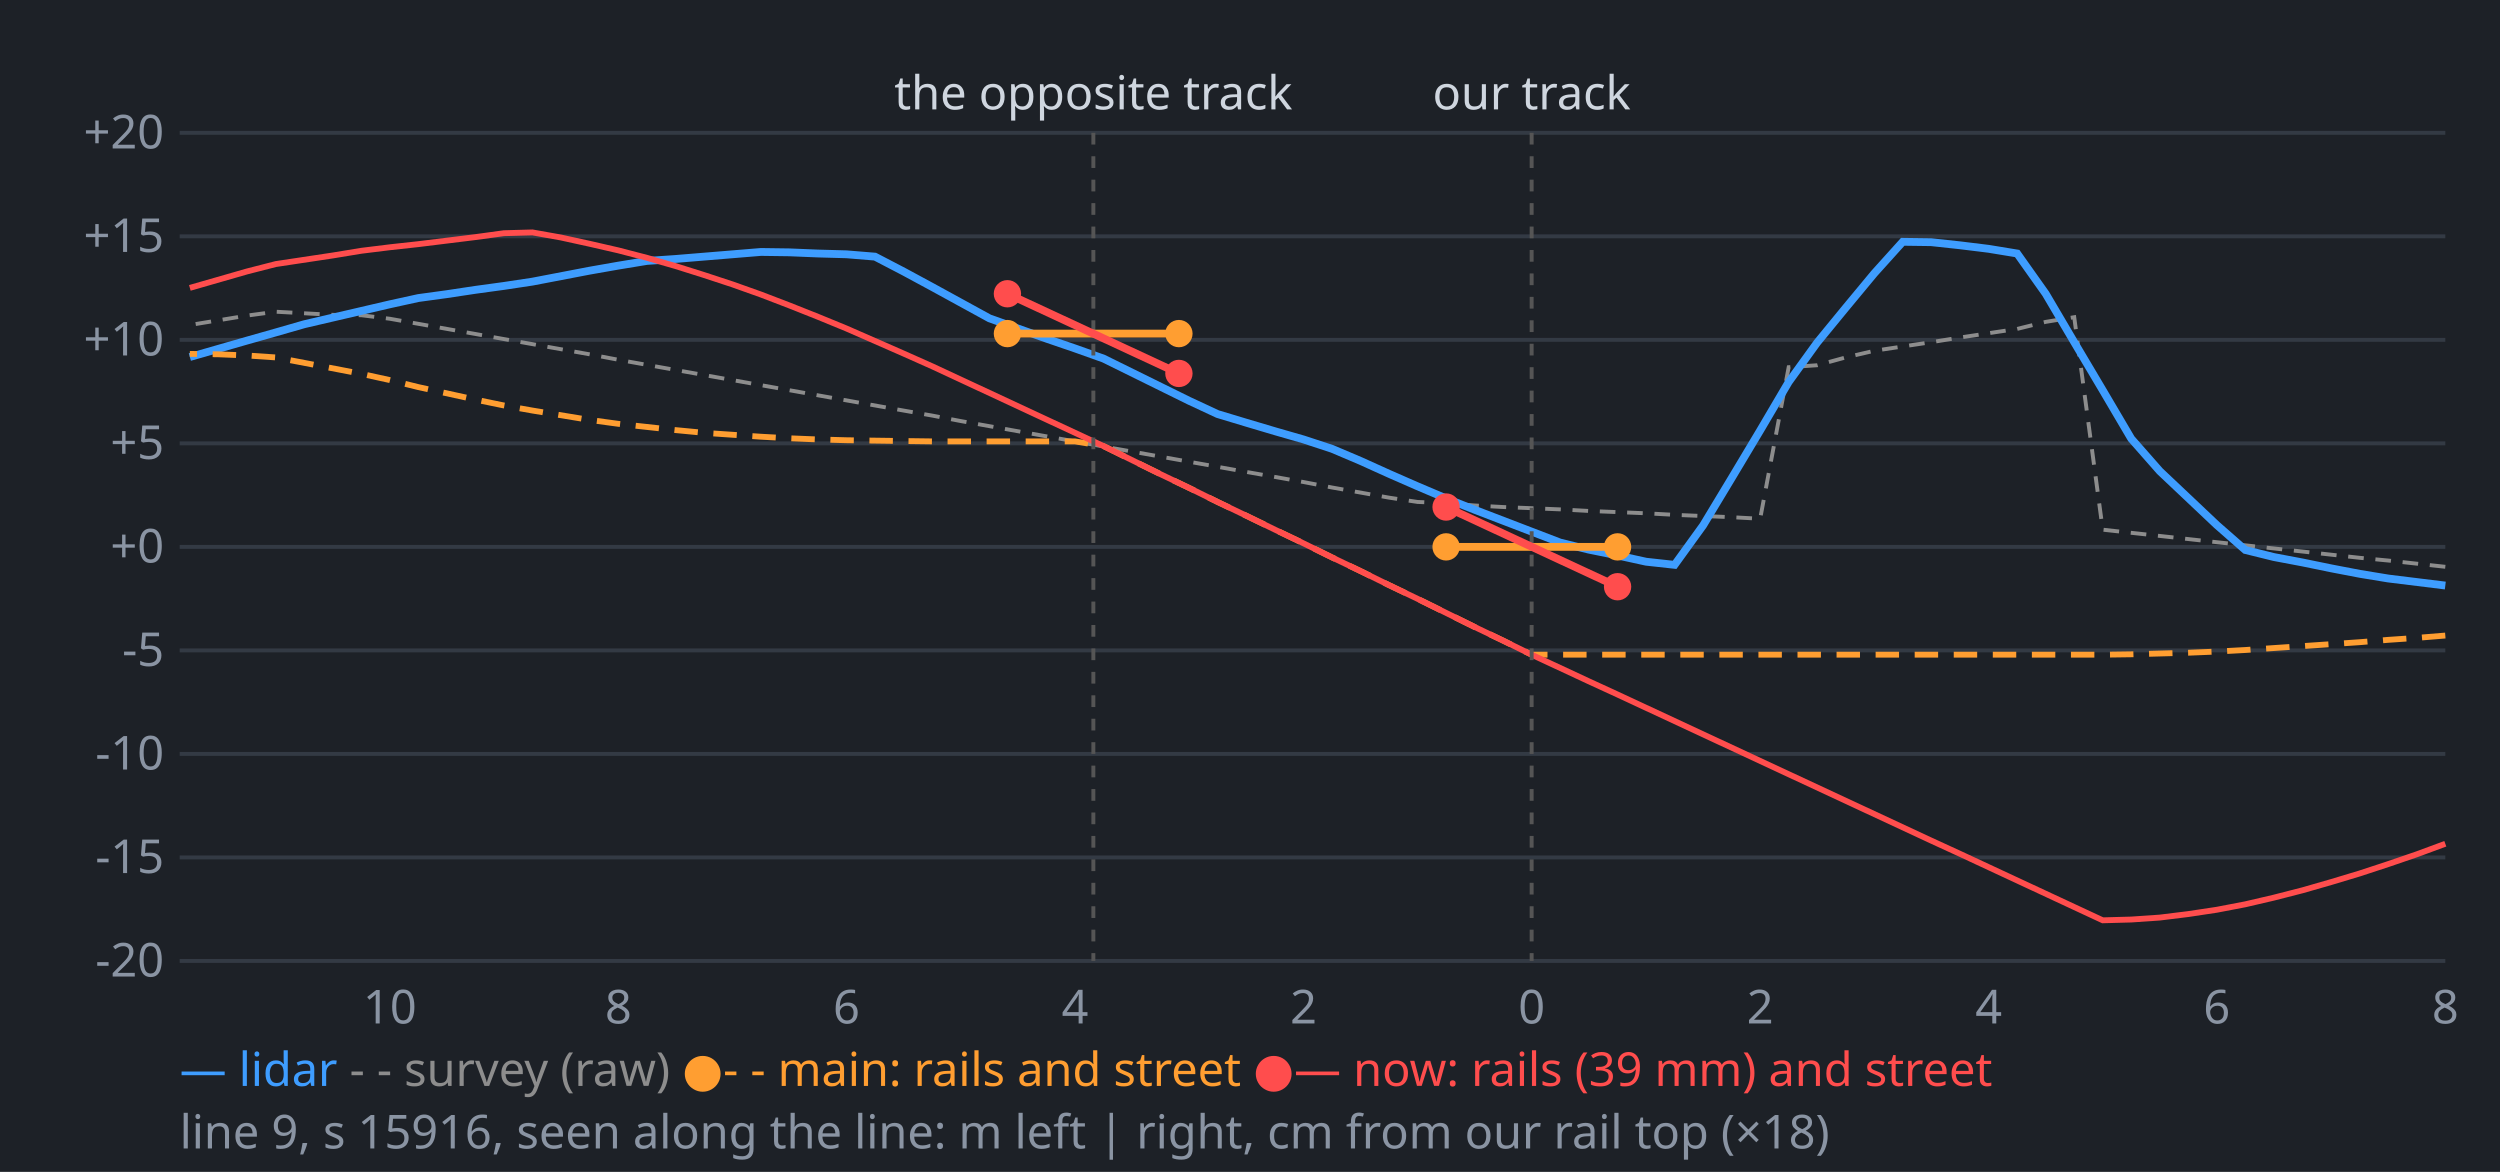
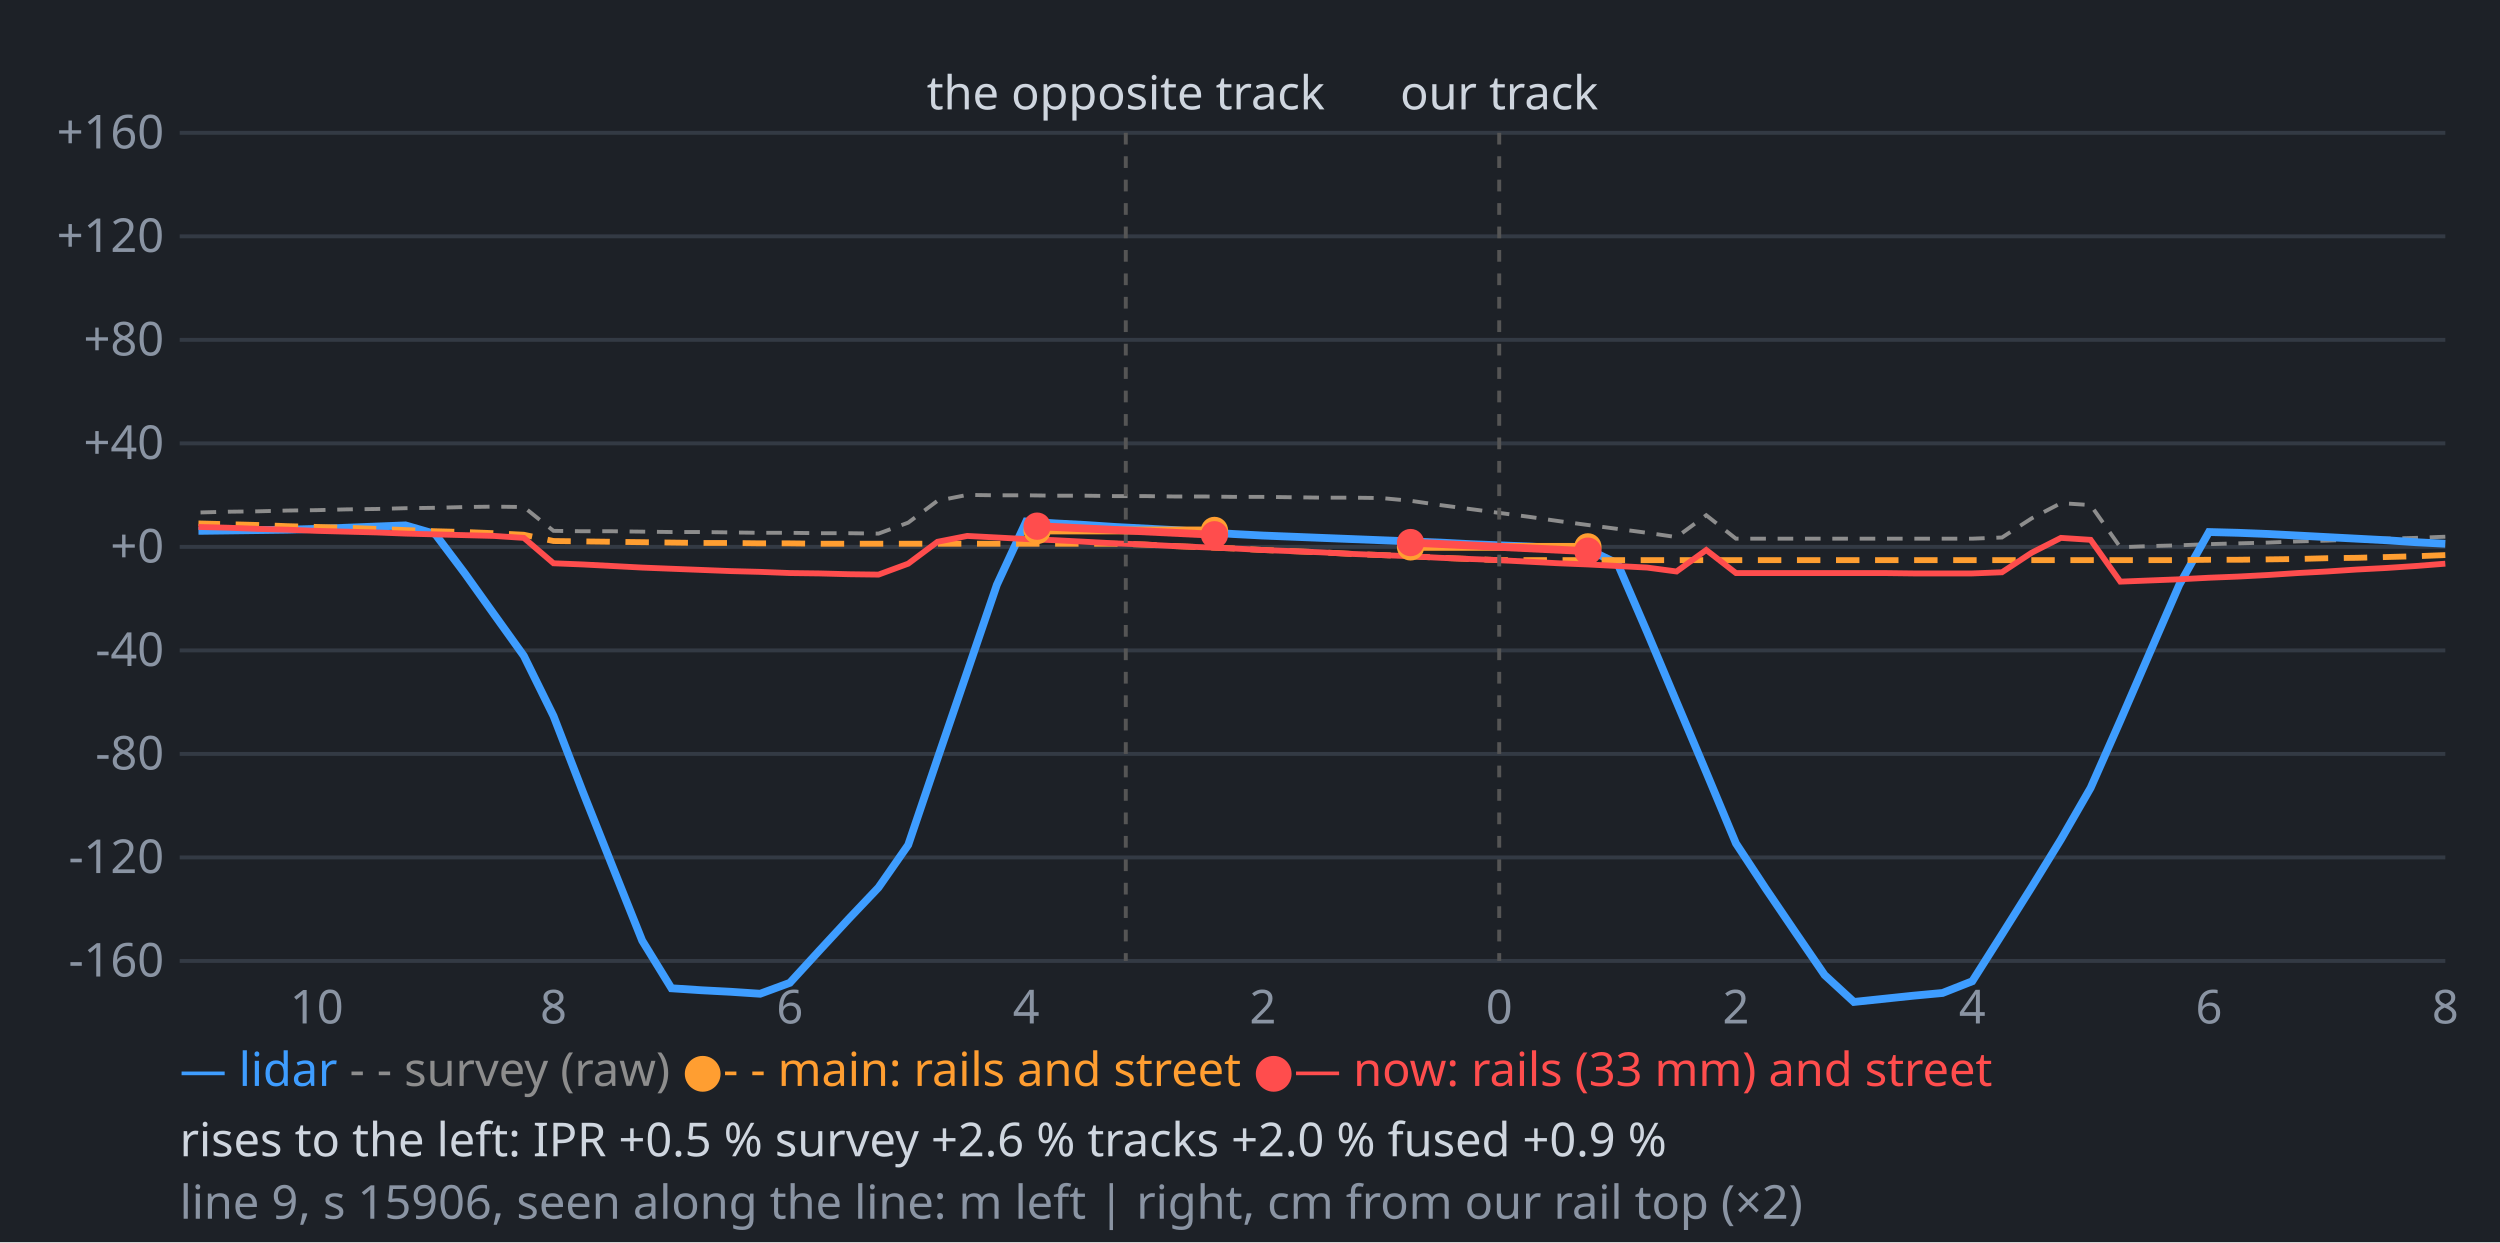
- <svg xmlns="http://www.w3.org/2000/svg" viewBox="0 0 640 300" font-family="sans-serif" font-size="12">
-   <rect width="640" height="300" fill="#1d2127" />
+ <svg xmlns="http://www.w3.org/2000/svg" viewBox="0 0 640 318" font-family="sans-serif" font-size="12">
+   <rect width="640" height="318" fill="#1d2127" />
  <line x1="46" x2="626" y1="246.0" y2="246.0" stroke="#333a44" />
-   <text x="42" y="250.0" fill="#8a94a3" text-anchor="end">-20</text>
+   <text x="42" y="250.0" fill="#8a94a3" text-anchor="end">-160</text>
  <line x1="46" x2="626" y1="219.5" y2="219.5" stroke="#333a44" />
-   <text x="42" y="223.5" fill="#8a94a3" text-anchor="end">-15</text>
+   <text x="42" y="223.5" fill="#8a94a3" text-anchor="end">-120</text>
  <line x1="46" x2="626" y1="193.0" y2="193.0" stroke="#333a44" />
-   <text x="42" y="197.0" fill="#8a94a3" text-anchor="end">-10</text>
+   <text x="42" y="197.0" fill="#8a94a3" text-anchor="end">-80</text>
  <line x1="46" x2="626" y1="166.5" y2="166.5" stroke="#333a44" />
-   <text x="42" y="170.5" fill="#8a94a3" text-anchor="end">-5</text>
+   <text x="42" y="170.5" fill="#8a94a3" text-anchor="end">-40</text>
  <line x1="46" x2="626" y1="140.0" y2="140.0" stroke="#333a44" />
  <text x="42" y="144.0" fill="#8a94a3" text-anchor="end">+0</text>
  <line x1="46" x2="626" y1="113.5" y2="113.5" stroke="#333a44" />
-   <text x="42" y="117.5" fill="#8a94a3" text-anchor="end">+5</text>
+   <text x="42" y="117.5" fill="#8a94a3" text-anchor="end">+40</text>
  <line x1="46" x2="626" y1="87.0" y2="87.0" stroke="#333a44" />
-   <text x="42" y="91.0" fill="#8a94a3" text-anchor="end">+10</text>
+   <text x="42" y="91.0" fill="#8a94a3" text-anchor="end">+80</text>
  <line x1="46" x2="626" y1="60.5" y2="60.5" stroke="#333a44" />
-   <text x="42" y="64.5" fill="#8a94a3" text-anchor="end">+15</text>
+   <text x="42" y="64.5" fill="#8a94a3" text-anchor="end">+120</text>
  <line x1="46" x2="626" y1="34.0" y2="34.0" stroke="#333a44" />
-   <text x="42" y="38.0" fill="#8a94a3" text-anchor="end">+20</text>
+   <text x="42" y="38.0" fill="#8a94a3" text-anchor="end">+160</text>
  <text x="626.0" y="262" fill="#8a94a3" text-anchor="middle">8</text>
-   <text x="567.5" y="262" fill="#8a94a3" text-anchor="middle">6</text>
-   <text x="509.1" y="262" fill="#8a94a3" text-anchor="middle">4</text>
-   <text x="450.6" y="262" fill="#8a94a3" text-anchor="middle">2</text>
-   <text x="392.1" y="262" fill="#8a94a3" text-anchor="middle">0</text>
-   <text x="333.7" y="262" fill="#8a94a3" text-anchor="middle">2</text>
-   <text x="275.2" y="262" fill="#8a94a3" text-anchor="middle">4</text>
-   <text x="216.7" y="262" fill="#8a94a3" text-anchor="middle">6</text>
-   <text x="158.3" y="262" fill="#8a94a3" text-anchor="middle">8</text>
-   <text x="99.8" y="262" fill="#8a94a3" text-anchor="middle">10</text>
-   <polyline fill="none" stroke="#8d8d8d" stroke-width="1" stroke-dasharray="4 3" points="626.0,145.1 618.7,144.3 611.4,143.5 604.1,142.8 596.8,142.0 589.5,141.2 582.1,140.4 574.8,139.6 567.5,138.8 560.2,138.0 552.9,137.2 545.6,136.4 538.3,135.6 531.0,81.2 523.7,82.4 516.4,84.2 509.1,85.3 501.8,86.4 494.4,87.6 487.1,88.7 479.8,89.8 472.5,91.5 465.2,93.5 457.9,94.0 450.6,132.8 443.3,132.4 436.0,132.1 428.7,131.8 421.4,131.4 414.1,131.1 406.7,130.8 399.4,130.4 392.1,130.1 384.8,129.8 377.5,129.4 370.2,128.8 362.9,128.5 355.6,127.4 348.3,126.1 341.0,124.8 333.7,123.4 326.4,122.1 319.0,120.8 311.7,119.5 304.4,118.2 297.1,116.9 289.8,115.6 282.5,114.3 275.2,113.0 267.9,111.7 260.6,110.4 253.3,109.1 246.0,107.8 238.7,106.4 231.3,105.1 224.0,103.8 216.7,102.5 209.4,101.2 202.1,99.9 194.8,98.6 187.5,97.3 180.2,96.0 172.9,94.7 165.6,93.4 158.3,92.1 150.9,90.7 143.6,89.4 136.3,88.1 129.0,86.8 121.7,85.5 114.4,84.2 107.1,82.9 99.8,81.6 92.5,80.7 85.2,80.6 77.9,80.2 70.6,79.8 63.2,80.8 55.9,82.0 48.6,83.2" />
-   <polyline fill="none" stroke="#3e9dff" stroke-width="2" points="626.0,149.9 618.7,149.0 611.4,148.1 604.1,146.9 596.8,145.5 589.5,144.0 582.1,142.6 574.8,140.8 567.5,134.4 560.2,127.5 552.9,120.6 545.6,112.3 538.3,99.9 531.0,87.6 523.7,75.2 516.4,64.9 509.1,63.7 501.8,62.8 494.4,62.0 487.1,61.9 479.8,70.0 472.5,78.8 465.2,87.7 457.9,97.8 450.6,110.2 443.3,122.4 436.0,134.5 428.7,144.6 421.4,143.8 414.1,142.2 406.7,140.7 399.4,138.9 392.1,136.1 384.8,133.3 377.5,130.5 370.2,127.6 362.9,124.5 355.6,121.3 348.3,118.0 341.0,114.9 333.7,112.5 326.4,110.4 319.0,108.2 311.7,106.0 304.4,102.6 297.1,99.0 289.8,95.4 282.5,91.8 275.2,89.2 267.9,86.7 260.6,84.1 253.3,81.5 246.0,77.5 238.7,73.5 231.3,69.5 224.0,65.7 216.7,65.1 209.4,64.9 202.1,64.6 194.8,64.5 187.5,65.1 180.2,65.7 172.9,66.3 165.6,66.8 158.3,68.0 150.9,69.3 143.6,70.7 136.3,72.1 129.0,73.2 121.7,74.2 114.4,75.3 107.1,76.3 99.8,77.9 92.5,79.6 85.2,81.3 77.9,83.0 70.6,85.1 63.2,87.2 55.9,89.3 48.6,91.4" />
-   <polyline fill="none" stroke="#ff9e31" stroke-width="1.5" stroke-dasharray="6 4" points="626.0,162.7 618.7,163.3 611.4,163.8 604.1,164.4 596.8,164.9 589.5,165.4 582.1,165.9 574.8,166.4 567.5,166.8 560.2,167.1 552.9,167.3 545.6,167.5 538.3,167.6 531.0,167.6 523.7,167.6 516.4,167.6 509.1,167.6 501.8,167.6 494.4,167.6 487.1,167.6 479.8,167.6 472.5,167.6 465.2,167.6 457.9,167.6 450.6,167.6 443.3,167.6 436.0,167.6 428.7,167.6 421.4,167.6 414.1,167.6 406.7,167.6 399.4,167.6 392.1,167.6 384.8,164.0 377.5,160.5 370.2,156.9 362.9,153.3 355.6,149.8 348.3,146.2 341.0,142.7 333.7,139.1 326.4,135.6 319.0,132.0 311.7,128.5 304.4,124.9 297.1,121.4 289.8,117.8 282.5,114.2 275.2,113.0 267.9,113.0 260.6,113.0 253.3,113.0 246.0,113.0 238.7,113.0 231.3,112.9 224.0,112.8 216.7,112.7 209.4,112.5 202.1,112.2 194.8,111.8 187.5,111.3 180.2,110.8 172.9,110.1 165.6,109.3 158.3,108.5 150.9,107.5 143.6,106.3 136.3,105.1 129.0,103.8 121.7,102.3 114.4,100.7 107.1,99.1 99.8,97.3 92.5,95.7 85.2,94.3 77.9,92.9 70.6,91.5 63.2,91.0 55.9,90.7 48.6,90.6" />
-   <polyline fill="none" stroke="#ff4d4d" stroke-width="1.5" points="626.0,216.0 618.7,218.7 611.4,221.2 604.1,223.6 596.8,225.8 589.5,227.9 582.1,229.8 574.8,231.5 567.5,232.9 560.2,234.0 552.9,234.9 545.6,235.4 538.3,235.6 531.0,232.2 523.7,228.8 516.4,225.4 509.1,222.0 501.8,218.6 494.4,215.2 487.1,211.8 479.8,208.4 472.5,205.0 465.2,201.6 457.9,198.2 450.6,194.8 443.3,191.4 436.0,188.0 428.7,184.6 421.4,181.2 414.1,177.8 406.7,174.4 399.4,171.0 392.1,167.6 384.8,164.0 377.5,160.5 370.2,156.9 362.9,153.3 355.6,149.8 348.3,146.2 341.0,142.7 333.7,139.1 326.4,135.6 319.0,132.0 311.7,128.5 304.4,124.9 297.1,121.4 289.8,117.8 282.5,114.2 275.2,110.8 267.9,107.4 260.6,104.0 253.3,100.6 246.0,97.2 238.7,93.8 231.3,90.5 224.0,87.3 216.7,84.1 209.4,81.1 202.1,78.2 194.8,75.4 187.5,72.8 180.2,70.4 172.9,68.1 165.6,66.0 158.3,64.1 150.9,62.4 143.6,60.8 136.3,59.5 129.0,59.7 121.7,60.7 114.4,61.6 107.1,62.5 99.8,63.3 92.5,64.2 85.2,65.4 77.9,66.5 70.6,67.6 63.2,69.5 55.9,71.6 48.6,73.7" />
-   <line x1="392.1" x2="392.1" y1="34" y2="246" stroke="#555" stroke-dasharray="3 3" />
-   <text x="392.1" y="28" fill="#cfd6df" text-anchor="middle">our track</text>
-   <line x1="370.2" y1="140.0" x2="414.1" y2="140.0" stroke="#ff9e31" stroke-width="2" />
-   <circle cx="370.2" cy="140.0" r="3.5" fill="#ff9e31" />
-   <circle cx="414.1" cy="140.0" r="3.5" fill="#ff9e31" />
-   <line x1="370.2" y1="129.8" x2="414.1" y2="150.2" stroke="#ff4d4d" stroke-width="2" />
-   <circle cx="370.2" cy="129.8" r="3.5" fill="#ff4d4d" />
-   <circle cx="414.1" cy="150.2" r="3.5" fill="#ff4d4d" />
-   <line x1="279.9" x2="279.9" y1="34" y2="246" stroke="#555" stroke-dasharray="3 3" />
-   <text x="279.9" y="28" fill="#cfd6df" text-anchor="middle">the opposite track</text>
-   <line x1="257.9" y1="85.4" x2="301.8" y2="85.4" stroke="#ff9e31" stroke-width="2" />
-   <circle cx="257.9" cy="85.4" r="3.5" fill="#ff9e31" />
-   <circle cx="301.8" cy="85.4" r="3.5" fill="#ff9e31" />
-   <line x1="257.9" y1="75.2" x2="301.8" y2="95.6" stroke="#ff4d4d" stroke-width="2" />
-   <circle cx="257.9" cy="75.2" r="3.5" fill="#ff4d4d" />
-   <circle cx="301.8" cy="95.6" r="3.5" fill="#ff4d4d" />
+   <text x="565.5" y="262" fill="#8a94a3" text-anchor="middle">6</text>
+   <text x="504.9" y="262" fill="#8a94a3" text-anchor="middle">4</text>
+   <text x="444.4" y="262" fill="#8a94a3" text-anchor="middle">2</text>
+   <text x="383.8" y="262" fill="#8a94a3" text-anchor="middle">0</text>
+   <text x="323.3" y="262" fill="#8a94a3" text-anchor="middle">2</text>
+   <text x="262.7" y="262" fill="#8a94a3" text-anchor="middle">4</text>
+   <text x="202.2" y="262" fill="#8a94a3" text-anchor="middle">6</text>
+   <text x="141.7" y="262" fill="#8a94a3" text-anchor="middle">8</text>
+   <text x="81.1" y="262" fill="#8a94a3" text-anchor="middle">10</text>
+   <polyline fill="none" stroke="#8d8d8d" stroke-width="1" stroke-dasharray="4 3" points="626.0,137.4 618.4,137.7 610.9,137.9 603.3,138.1 595.7,138.4 588.2,138.6 580.6,138.9 573.0,139.1 565.5,139.3 557.9,139.6 550.3,139.8 542.8,140.1 535.2,129.3 527.6,128.8 520.1,132.7 512.5,137.6 504.9,137.9 497.3,137.9 489.8,137.9 482.2,137.9 474.6,137.9 467.1,137.9 459.5,137.9 451.9,137.9 444.4,137.9 436.8,131.9 429.2,137.5 421.7,136.4 414.1,135.4 406.5,134.4 399.0,133.4 391.4,132.3 383.8,131.3 376.3,130.3 368.7,129.3 361.1,128.2 353.6,127.5 346.0,127.4 338.4,127.4 330.9,127.3 323.3,127.2 315.7,127.2 308.2,127.1 300.6,127.1 293.0,127.0 285.4,127.0 277.9,126.9 270.3,126.9 262.7,126.8 255.2,126.8 247.6,126.7 240.0,128.2 232.5,133.8 224.9,136.6 217.3,136.5 209.8,136.5 202.2,136.4 194.6,136.4 187.1,136.3 179.5,136.2 171.9,136.2 164.4,136.1 156.8,136.0 149.2,136.0 141.7,135.9 134.1,129.8 126.5,129.7 119.0,129.8 111.4,130.0 103.8,130.1 96.3,130.3 88.7,130.4 81.1,130.6 73.5,130.7 66.0,130.9 58.4,131.0 50.8,131.2" />
+   <polyline fill="none" stroke="#3e9dff" stroke-width="2" points="626.0,139.2 618.4,138.8 610.9,138.3 603.3,137.9 595.7,137.5 588.2,137.1 580.6,136.7 573.0,136.4 565.5,136.2 557.9,149.7 550.3,167.2 542.8,184.5 535.2,201.7 527.6,214.9 520.1,227.1 512.5,239.2 504.9,251.2 497.3,254.2 489.8,254.9 482.2,255.7 474.6,256.5 467.1,249.6 459.5,238.5 451.9,227.3 444.4,215.9 436.8,197.7 429.2,179.7 421.7,161.9 414.1,144.3 406.5,140.6 399.0,140.3 391.4,139.9 383.8,139.6 376.3,139.3 368.7,138.9 361.1,138.6 353.6,138.3 346.0,138.0 338.4,137.7 330.9,137.4 323.3,137.1 315.7,136.7 308.2,136.2 300.6,135.7 293.0,135.3 285.4,134.9 277.9,134.4 270.3,134.0 262.7,133.5 255.2,149.7 247.6,172.0 240.0,194.2 232.5,216.3 224.9,227.2 217.3,235.2 209.8,243.3 202.2,251.6 194.6,254.4 187.1,253.9 179.5,253.5 171.9,253.0 164.4,240.8 156.8,221.8 149.2,202.7 141.7,183.3 134.1,167.9 126.5,157.3 119.0,146.8 111.4,136.7 103.8,134.5 96.3,134.8 88.7,135.1 81.1,135.4 73.5,135.6 66.0,135.7 58.4,135.8 50.8,135.9" />
+   <polyline fill="none" stroke="#ff9e31" stroke-width="1.5" stroke-dasharray="6 4" points="626.0,142.1 618.4,142.4 610.9,142.6 603.3,142.8 595.7,142.9 588.2,143.1 580.6,143.2 573.0,143.3 565.5,143.3 557.9,143.4 550.3,143.4 542.8,143.4 535.2,143.4 527.6,143.4 520.1,143.4 512.5,143.4 504.9,143.4 497.3,143.4 489.8,143.4 482.2,143.4 474.6,143.4 467.1,143.4 459.5,143.4 451.9,143.4 444.4,143.4 436.8,143.4 429.2,143.4 421.7,143.4 414.1,143.4 406.5,143.4 399.0,143.4 391.4,143.4 383.8,143.4 376.3,143.1 368.7,142.8 361.1,142.4 353.6,142.1 346.0,141.8 338.4,141.4 330.9,141.1 323.3,140.8 315.7,140.4 308.2,140.1 300.6,139.8 293.0,139.4 285.4,139.2 277.9,139.2 270.3,139.2 262.7,139.2 255.2,139.2 247.6,139.2 240.0,139.2 232.5,139.2 224.9,139.2 217.3,139.2 209.8,139.2 202.2,139.1 194.6,139.1 187.1,139.0 179.5,139.0 171.9,138.9 164.4,138.8 156.8,138.7 149.2,138.6 141.7,138.5 134.1,136.9 126.5,136.5 119.0,136.2 111.4,136.0 103.8,135.7 96.3,135.4 88.7,135.1 81.1,134.9 73.5,134.7 66.0,134.4 58.4,134.2 50.8,134.0" />
+   <polyline fill="none" stroke="#ff4d4d" stroke-width="1.5" points="626.0,144.3 618.4,144.9 610.9,145.4 603.3,145.8 595.7,146.3 588.2,146.7 580.6,147.2 573.0,147.6 565.5,147.9 557.9,148.3 550.3,148.6 542.8,148.9 535.2,138.2 527.6,137.7 520.1,141.5 512.5,146.5 504.9,146.8 497.3,146.8 489.8,146.8 482.2,146.7 474.6,146.7 467.1,146.7 459.5,146.7 451.9,146.7 444.4,146.7 436.8,140.8 429.2,146.3 421.7,145.3 414.1,144.9 406.5,144.5 399.0,144.2 391.4,143.8 383.8,143.4 376.3,143.1 368.7,142.8 361.1,142.4 353.6,142.1 346.0,141.8 338.4,141.4 330.9,141.1 323.3,140.8 315.7,140.4 308.2,140.1 300.6,139.8 293.0,139.4 285.4,139.1 277.9,138.7 270.3,138.3 262.7,138.0 255.2,137.6 247.6,137.2 240.0,138.7 232.5,144.3 224.9,147.1 217.3,147.0 209.8,146.8 202.2,146.7 194.6,146.4 187.1,146.2 179.5,145.9 171.9,145.6 164.4,145.3 156.8,144.9 149.2,144.5 141.7,144.2 134.1,137.7 126.5,137.2 119.0,137.0 111.4,136.8 103.8,136.6 96.3,136.3 88.7,136.1 81.1,135.9 73.5,135.6 66.0,135.4 58.4,135.1 50.8,134.9" />
+   <line x1="383.8" x2="383.8" y1="34" y2="246" stroke="#555" stroke-dasharray="3 3" />
+   <text x="383.8" y="28" fill="#cfd6df" text-anchor="middle">our track</text>
+   <line x1="361.1" y1="140.0" x2="406.5" y2="140.0" stroke="#ff9e31" stroke-width="2" />
+   <circle cx="361.1" cy="140.0" r="3.5" fill="#ff9e31" />
+   <circle cx="406.5" cy="140.0" r="3.5" fill="#ff9e31" />
+   <line x1="361.1" y1="138.9" x2="406.5" y2="141.1" stroke="#ff4d4d" stroke-width="2" />
+   <circle cx="361.1" cy="138.9" r="3.5" fill="#ff4d4d" />
+   <circle cx="406.5" cy="141.1" r="3.5" fill="#ff4d4d" />
+   <line x1="288.2" x2="288.2" y1="34" y2="246" stroke="#555" stroke-dasharray="3 3" />
+   <text x="288.2" y="28" fill="#cfd6df" text-anchor="middle">the opposite track</text>
+   <line x1="265.5" y1="135.8" x2="310.9" y2="135.8" stroke="#ff9e31" stroke-width="2" />
+   <circle cx="265.5" cy="135.8" r="3.5" fill="#ff9e31" />
+   <circle cx="310.9" cy="135.8" r="3.5" fill="#ff9e31" />
+   <line x1="265.5" y1="134.7" x2="310.9" y2="136.9" stroke="#ff4d4d" stroke-width="2" />
+   <circle cx="265.5" cy="134.7" r="3.5" fill="#ff4d4d" />
+   <circle cx="310.9" cy="136.9" r="3.5" fill="#ff4d4d" />
  <text x="46" y="278" fill="#cfd6df">
    <tspan fill="#3e9dff">— lidar</tspan>
    <tspan fill="#8d8d8d">- - survey (raw)</tspan>
    <tspan fill="#ff9e31">●- - main: rails and street</tspan>
-     <tspan fill="#ff4d4d">●— now: rails (39 mm) and street</tspan>
+     <tspan fill="#ff4d4d">●— now: rails (33 mm) and street</tspan>
  </text>
-   <text x="46" y="294" fill="#8a94a3">line 9, s 15916, seen along the line: m left | right, cm from our rail top (×18)</text>
+   <text x="46" y="312" fill="#8a94a3">line 9, s 15906, seen along the line: m left | right, cm from our rail top (×2)</text>
+   <text x="46" y="296" fill="#cfd6df">rises to the left: IPR +0.5 %  survey +2.6 %  tracks +2.0 %  fused +0.9 %</text>
</svg>
